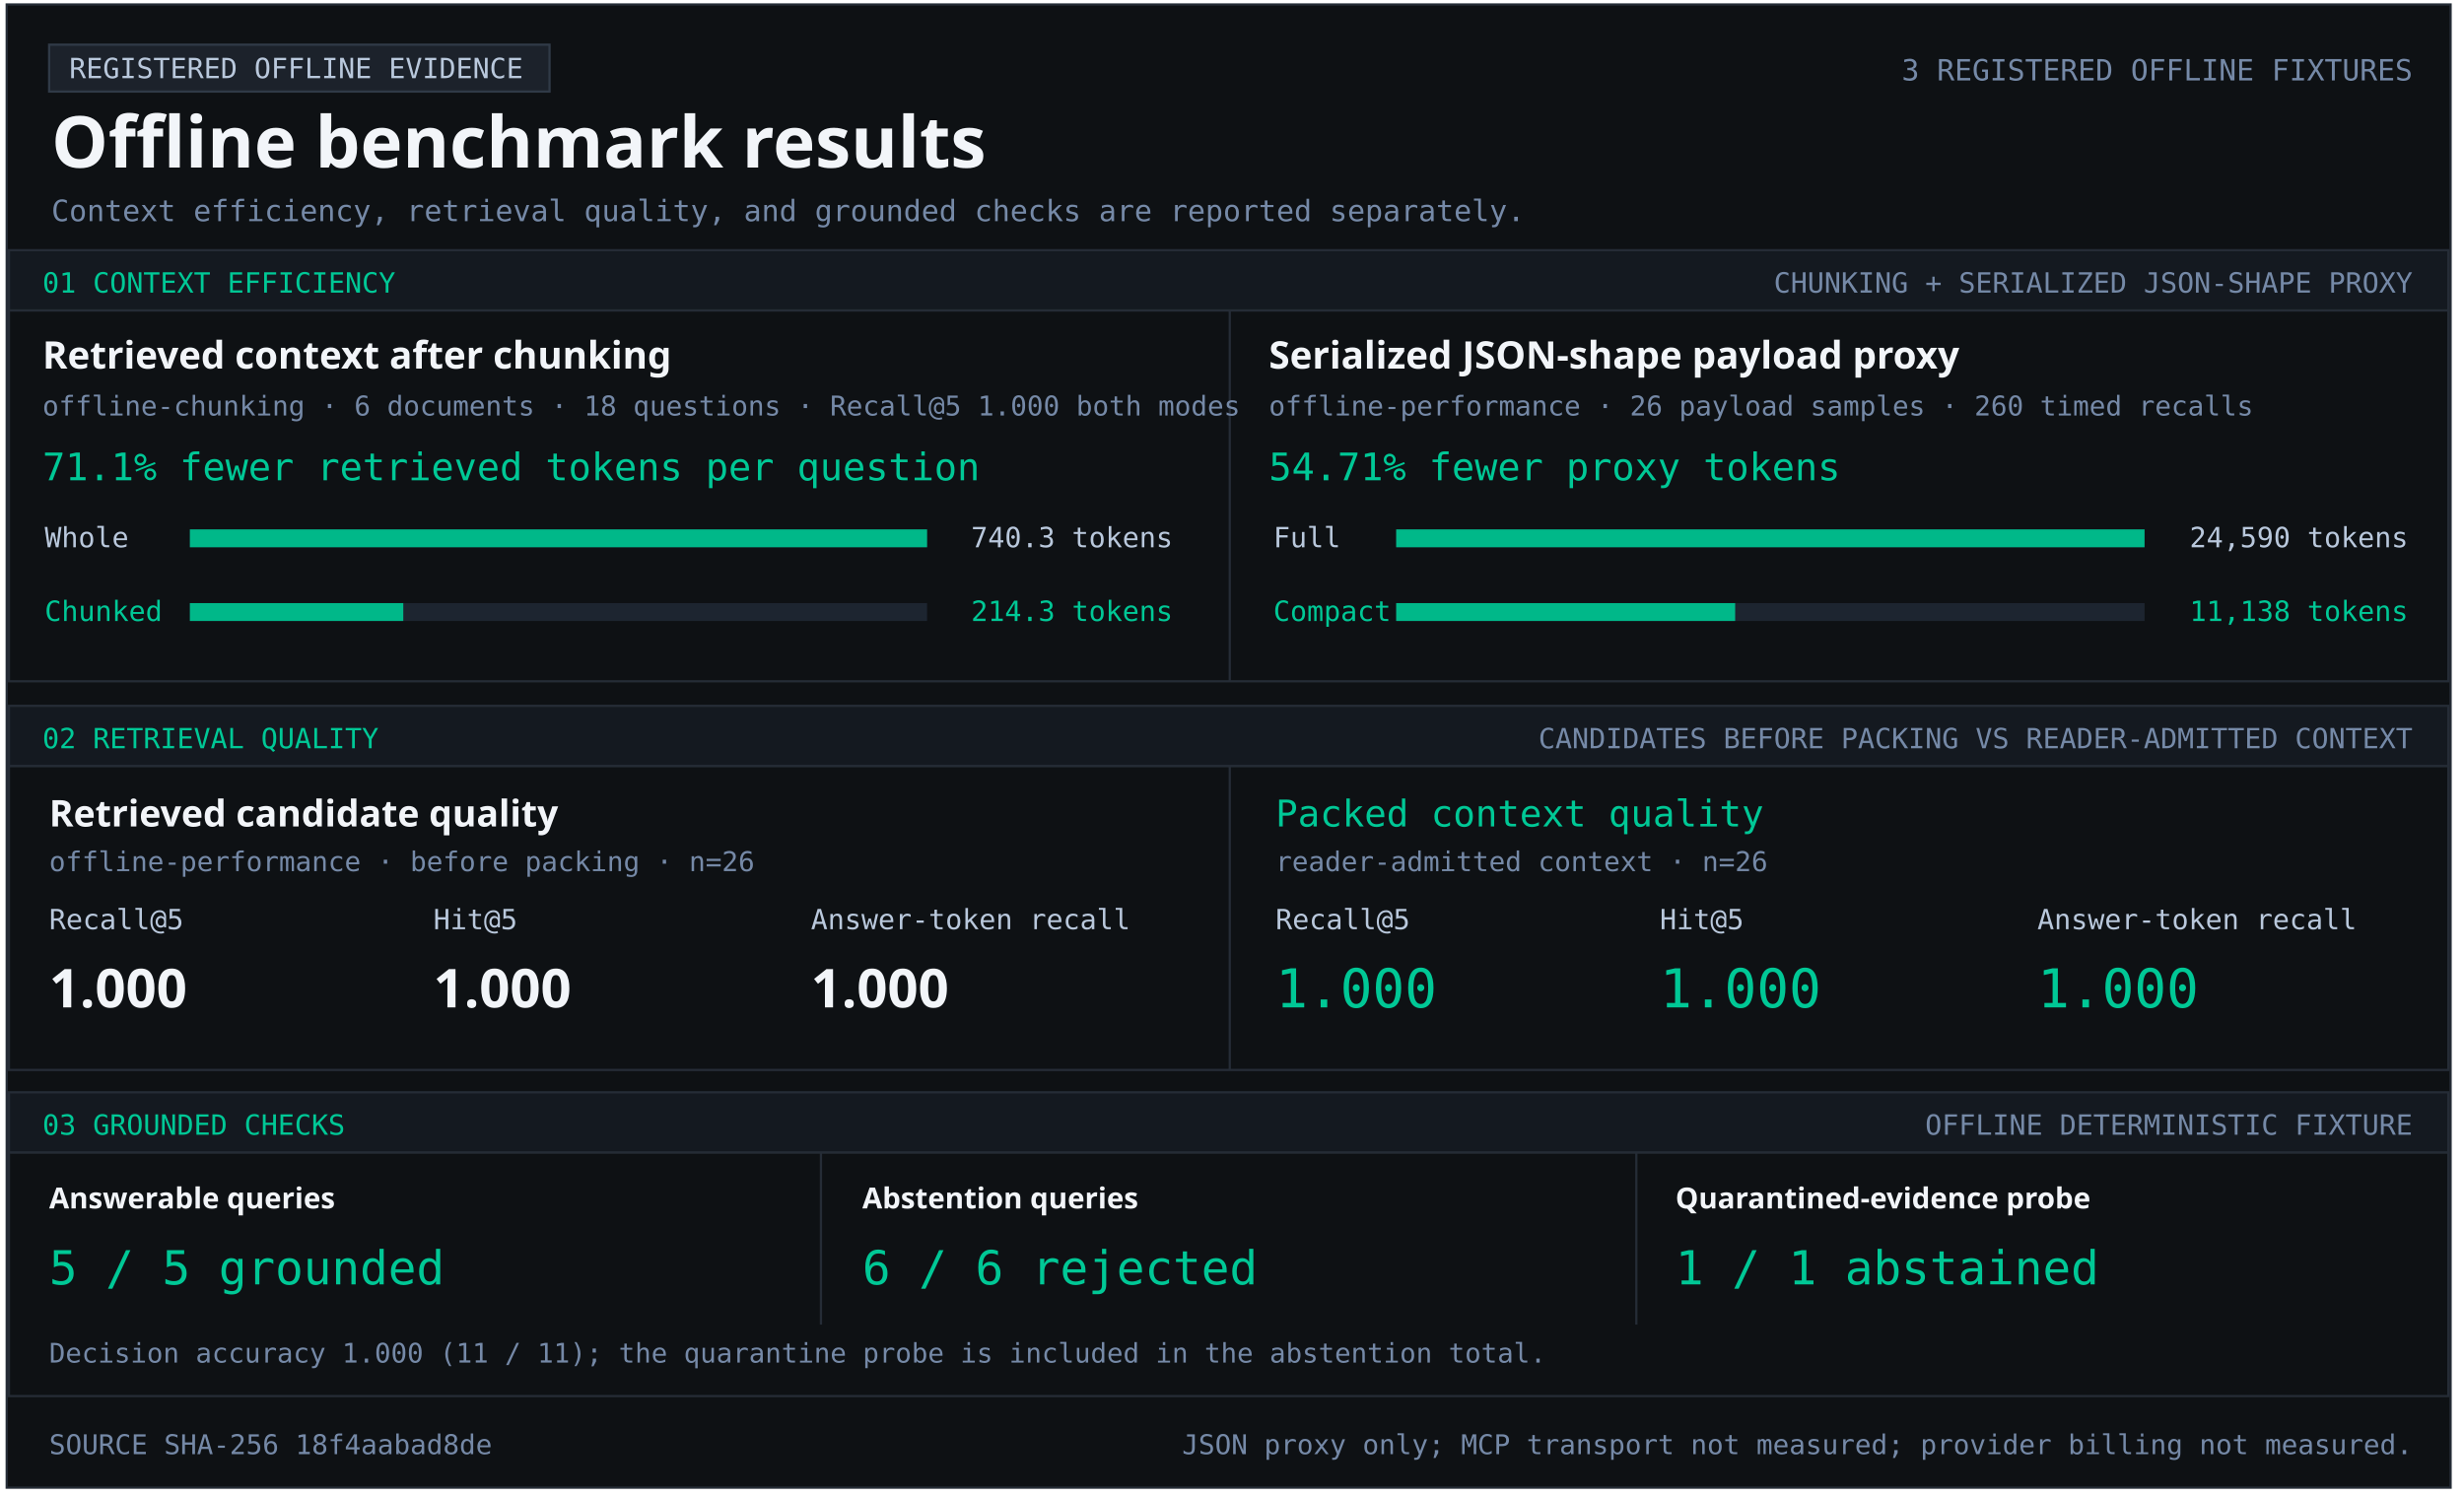
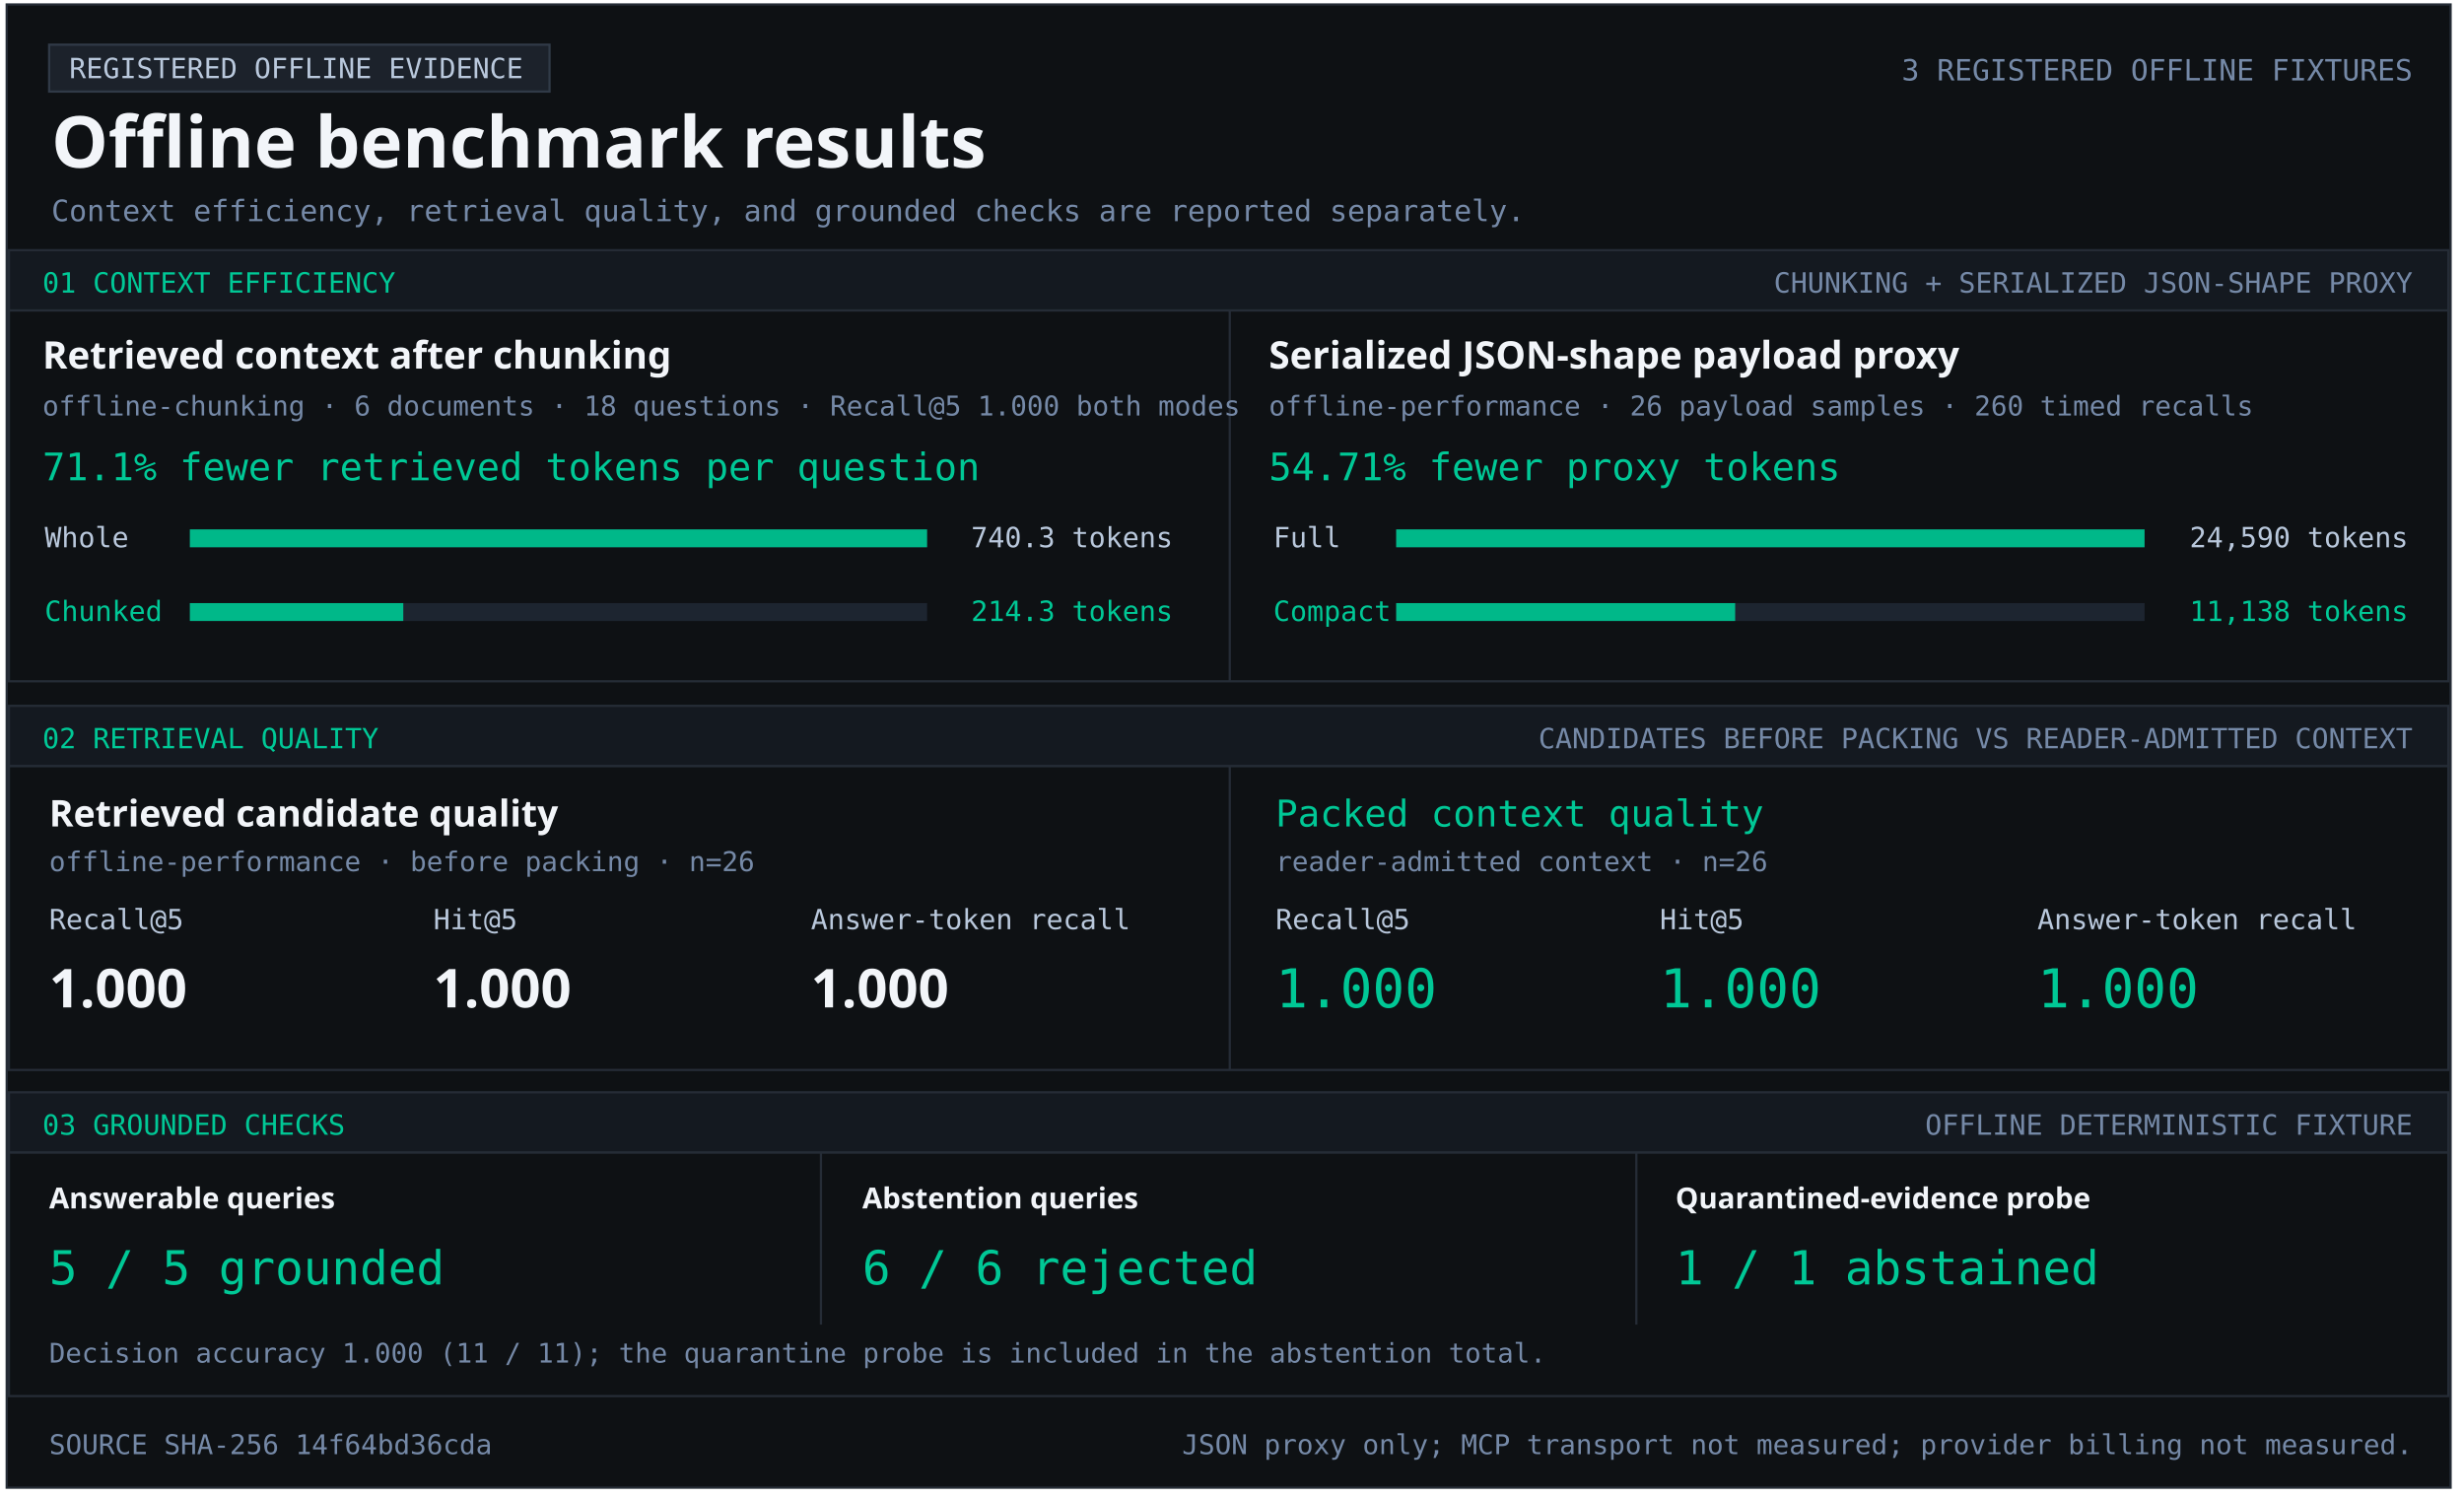
<svg xmlns="http://www.w3.org/2000/svg" width="1103" height="670" viewBox="0 0 1103 670" role="img" aria-labelledby="title desc">
  <style>text{font-family:Consolas,monospace;fill:#b9c8dc} .heading{font-family:Segoe UI,sans-serif;font-weight:700;fill:#f2f5f9} .green{fill:#00c896}.muted{fill:#7589a7}</style>
  <rect x="3" y="2" width="1094" height="664" fill="#0e1114" stroke="#252c36" />
  <rect x="22" y="20" width="224" height="21" fill="#1c222b" stroke="#303a47" />
  <text x="31" y="35" font-size="12.5" text-anchor="start">REGISTERED OFFLINE EVIDENCE</text>
  <text x="23" y="75" font-size="32" class="heading" text-anchor="start">Offline benchmark results</text>
  <text x="1080" y="36" font-size="13.1" class="muted" text-anchor="end">3 REGISTERED OFFLINE FIXTURES</text>
  <text x="23" y="99" font-size="13.2" class="muted" text-anchor="start">Context efficiency, retrieval quality, and grounded checks are reported separately.</text>
  <rect x="4" y="112" width="1092" height="27" fill="#141920" stroke="#252c36" />
  <text x="19" y="131" font-size="12.5" class="green" text-anchor="start">01  CONTEXT EFFICIENCY</text>
  <text x="1080" y="131" font-size="12.5" class="muted" text-anchor="end">CHUNKING + SERIALIZED JSON-SHAPE PROXY</text>
  <rect x="4" y="139" width="1092" height="166" fill="#0e1114" stroke="#252c36" />
  <rect x="550" y="139" width="1" height="166" fill="#252c36" />
  <text x="19" y="165" font-size="17" class="heading" text-anchor="start">Retrieved context after chunking</text>
  <text x="19" y="186" font-size="12.2" class="muted" text-anchor="start">offline-chunking · 6 documents · 18 questions · Recall@5 1.000 both modes</text>
  <text x="19" y="215" font-size="17" class="green" text-anchor="start">71.1% fewer retrieved tokens per question</text>
  <text x="20" y="245" font-size="12.5" text-anchor="start">Whole</text>
  <rect x="85" y="237" width="330" height="8" fill="#1d2530" />
  <rect x="85" y="237" width="330.00" height="8" fill="#00b889" />
  <text x="525" y="245" font-size="12.5" text-anchor="end">740.3 tokens</text>
  <text x="20" y="278" font-size="12.5" class="green" text-anchor="start">Chunked</text>
  <rect x="85" y="270" width="330" height="8" fill="#1d2530" />
  <rect x="85" y="270" width="95.53" height="8" fill="#00b889" />
  <text x="525" y="278" font-size="12.5" class="green" text-anchor="end">214.3 tokens</text>
  <text x="568" y="165" font-size="17" class="heading" text-anchor="start">Serialized JSON-shape payload proxy</text>
  <text x="568" y="186" font-size="12.2" class="muted" text-anchor="start">offline-performance · 26 payload samples · 260 timed recalls</text>
  <text x="568" y="215" font-size="17" class="green" text-anchor="start">54.71% fewer proxy tokens</text>
  <text x="570" y="245" font-size="12.5" text-anchor="start">Full</text>
  <rect x="625" y="237" width="335" height="8" fill="#1d2530" />
  <rect x="625" y="237" width="335.00" height="8" fill="#00b889" />
  <text x="1078" y="245" font-size="12.5" text-anchor="end">24,590 tokens</text>
  <text x="570" y="278" font-size="12.5" class="green" text-anchor="start">Compact</text>
  <rect x="625" y="270" width="335" height="8" fill="#1d2530" />
  <rect x="625" y="270" width="151.74" height="8" fill="#00b889" />
  <text x="1078" y="278" font-size="12.5" class="green" text-anchor="end">11,138 tokens</text>
  <rect x="4" y="316" width="1092" height="27" fill="#141920" stroke="#252c36" />
  <text x="19" y="335" font-size="12.5" class="green" text-anchor="start">02  RETRIEVAL QUALITY</text>
  <text x="1080" y="335" font-size="12.5" class="muted" text-anchor="end">CANDIDATES BEFORE PACKING VS READER-ADMITTED CONTEXT</text>
  <rect x="4" y="343" width="1092" height="136" fill="#0e1114" stroke="#252c36" />
  <rect x="550" y="343" width="1" height="136" fill="#252c36" />
  <text x="22" y="370" font-size="16.5" class="heading" text-anchor="start">Retrieved candidate quality</text>
  <text x="22" y="390" font-size="12.2" class="muted" text-anchor="start">offline-performance · before packing · n=26</text>
  <text x="22" y="416" font-size="12.5" text-anchor="start">Recall@5</text>
  <text x="194" y="416" font-size="12.5" text-anchor="start">Hit@5</text>
  <text x="363" y="416" font-size="12.5" text-anchor="start">Answer-token recall</text>
  <text x="22" y="451" font-size="24" class="heading" text-anchor="start">1.000</text>
  <text x="194" y="451" font-size="24" class="heading" text-anchor="start">1.000</text>
  <text x="363" y="451" font-size="24" class="heading" text-anchor="start">1.000</text>
  <text x="571" y="370" font-size="16.5" class="green" text-anchor="start">Packed context quality</text>
  <text x="571" y="390" font-size="12.2" class="muted" text-anchor="start">reader-admitted context · n=26</text>
  <text x="571" y="416" font-size="12.5" text-anchor="start">Recall@5</text>
  <text x="743" y="416" font-size="12.5" text-anchor="start">Hit@5</text>
  <text x="912" y="416" font-size="12.5" text-anchor="start">Answer-token recall</text>
  <text x="571" y="451" font-size="24" class="green" text-anchor="start">1.000</text>
  <text x="743" y="451" font-size="24" class="green" text-anchor="start">1.000</text>
  <text x="912" y="451" font-size="24" class="green" text-anchor="start">1.000</text>
  <rect x="4" y="489" width="1092" height="27" fill="#141920" stroke="#252c36" />
  <text x="19" y="508" font-size="12.5" class="green" text-anchor="start">03  GROUNDED CHECKS</text>
  <text x="1080" y="508" font-size="12.5" class="muted" text-anchor="end">OFFLINE DETERMINISTIC FIXTURE</text>
  <rect x="4" y="516" width="1092" height="109" fill="#0e1114" stroke="#252c36" />
  <rect x="367" y="516" width="1" height="77" fill="#252c36" />
  <rect x="732" y="516" width="1" height="77" fill="#252c36" />
  <text x="22" y="541" font-size="13" class="heading" text-anchor="start">Answerable queries</text>
  <text x="22" y="575" font-size="21" class="green" text-anchor="start">5 / 5 grounded</text>
  <text x="386" y="541" font-size="13" class="heading" text-anchor="start">Abstention queries</text>
  <text x="386" y="575" font-size="21" class="green" text-anchor="start">6 / 6 rejected</text>
  <text x="750" y="541" font-size="13" class="heading" text-anchor="start">Quarantined-evidence probe</text>
  <text x="750" y="575" font-size="21" class="green" text-anchor="start">1 / 1 abstained</text>
  <text x="22" y="610" font-size="12.1" class="muted" text-anchor="start">Decision accuracy 1.000 (11 / 11); the quarantine probe is included in the abstention total.</text>
-   <text x="22" y="651" font-size="12.2" class="muted" text-anchor="start">SOURCE SHA-256  18f4aabad8de</text>
+   <text x="22" y="651" font-size="12.2" class="muted" text-anchor="start">SOURCE SHA-256  14f64bd36cda</text>
  <text x="1080" y="651" font-size="12.2" class="muted" text-anchor="end">JSON proxy only; MCP transport not measured; provider billing not measured.</text>
</svg>
